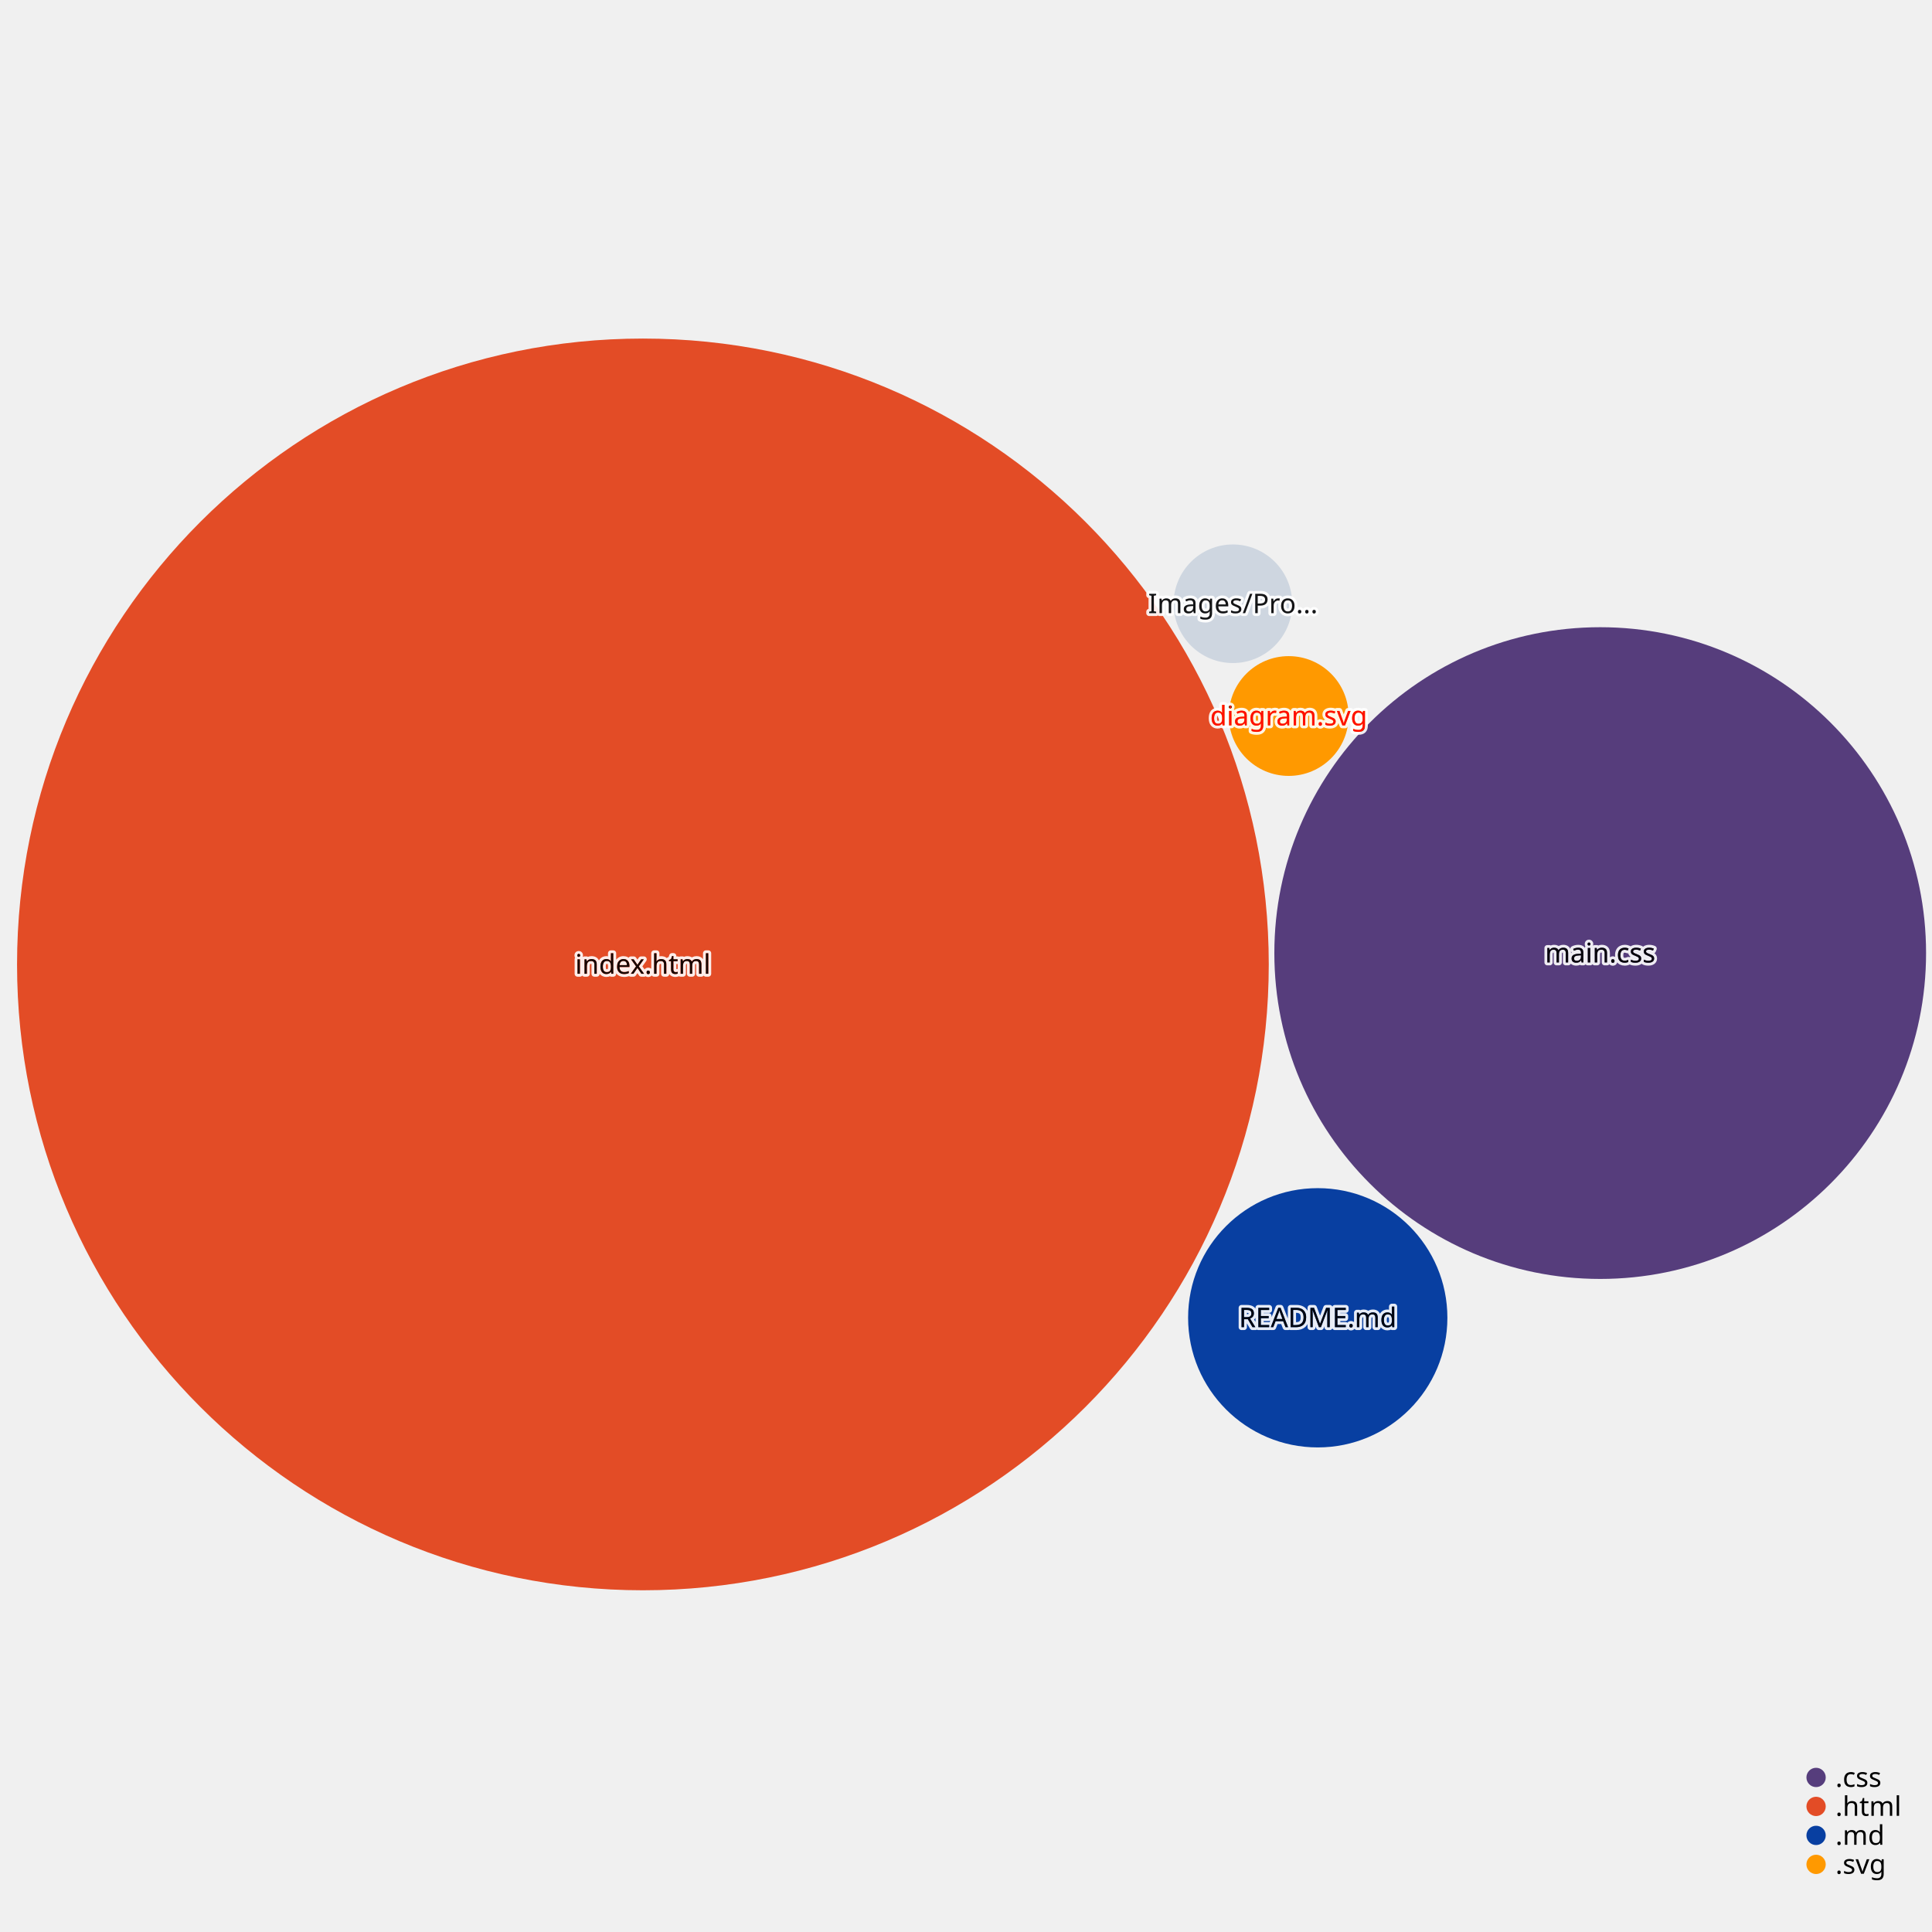
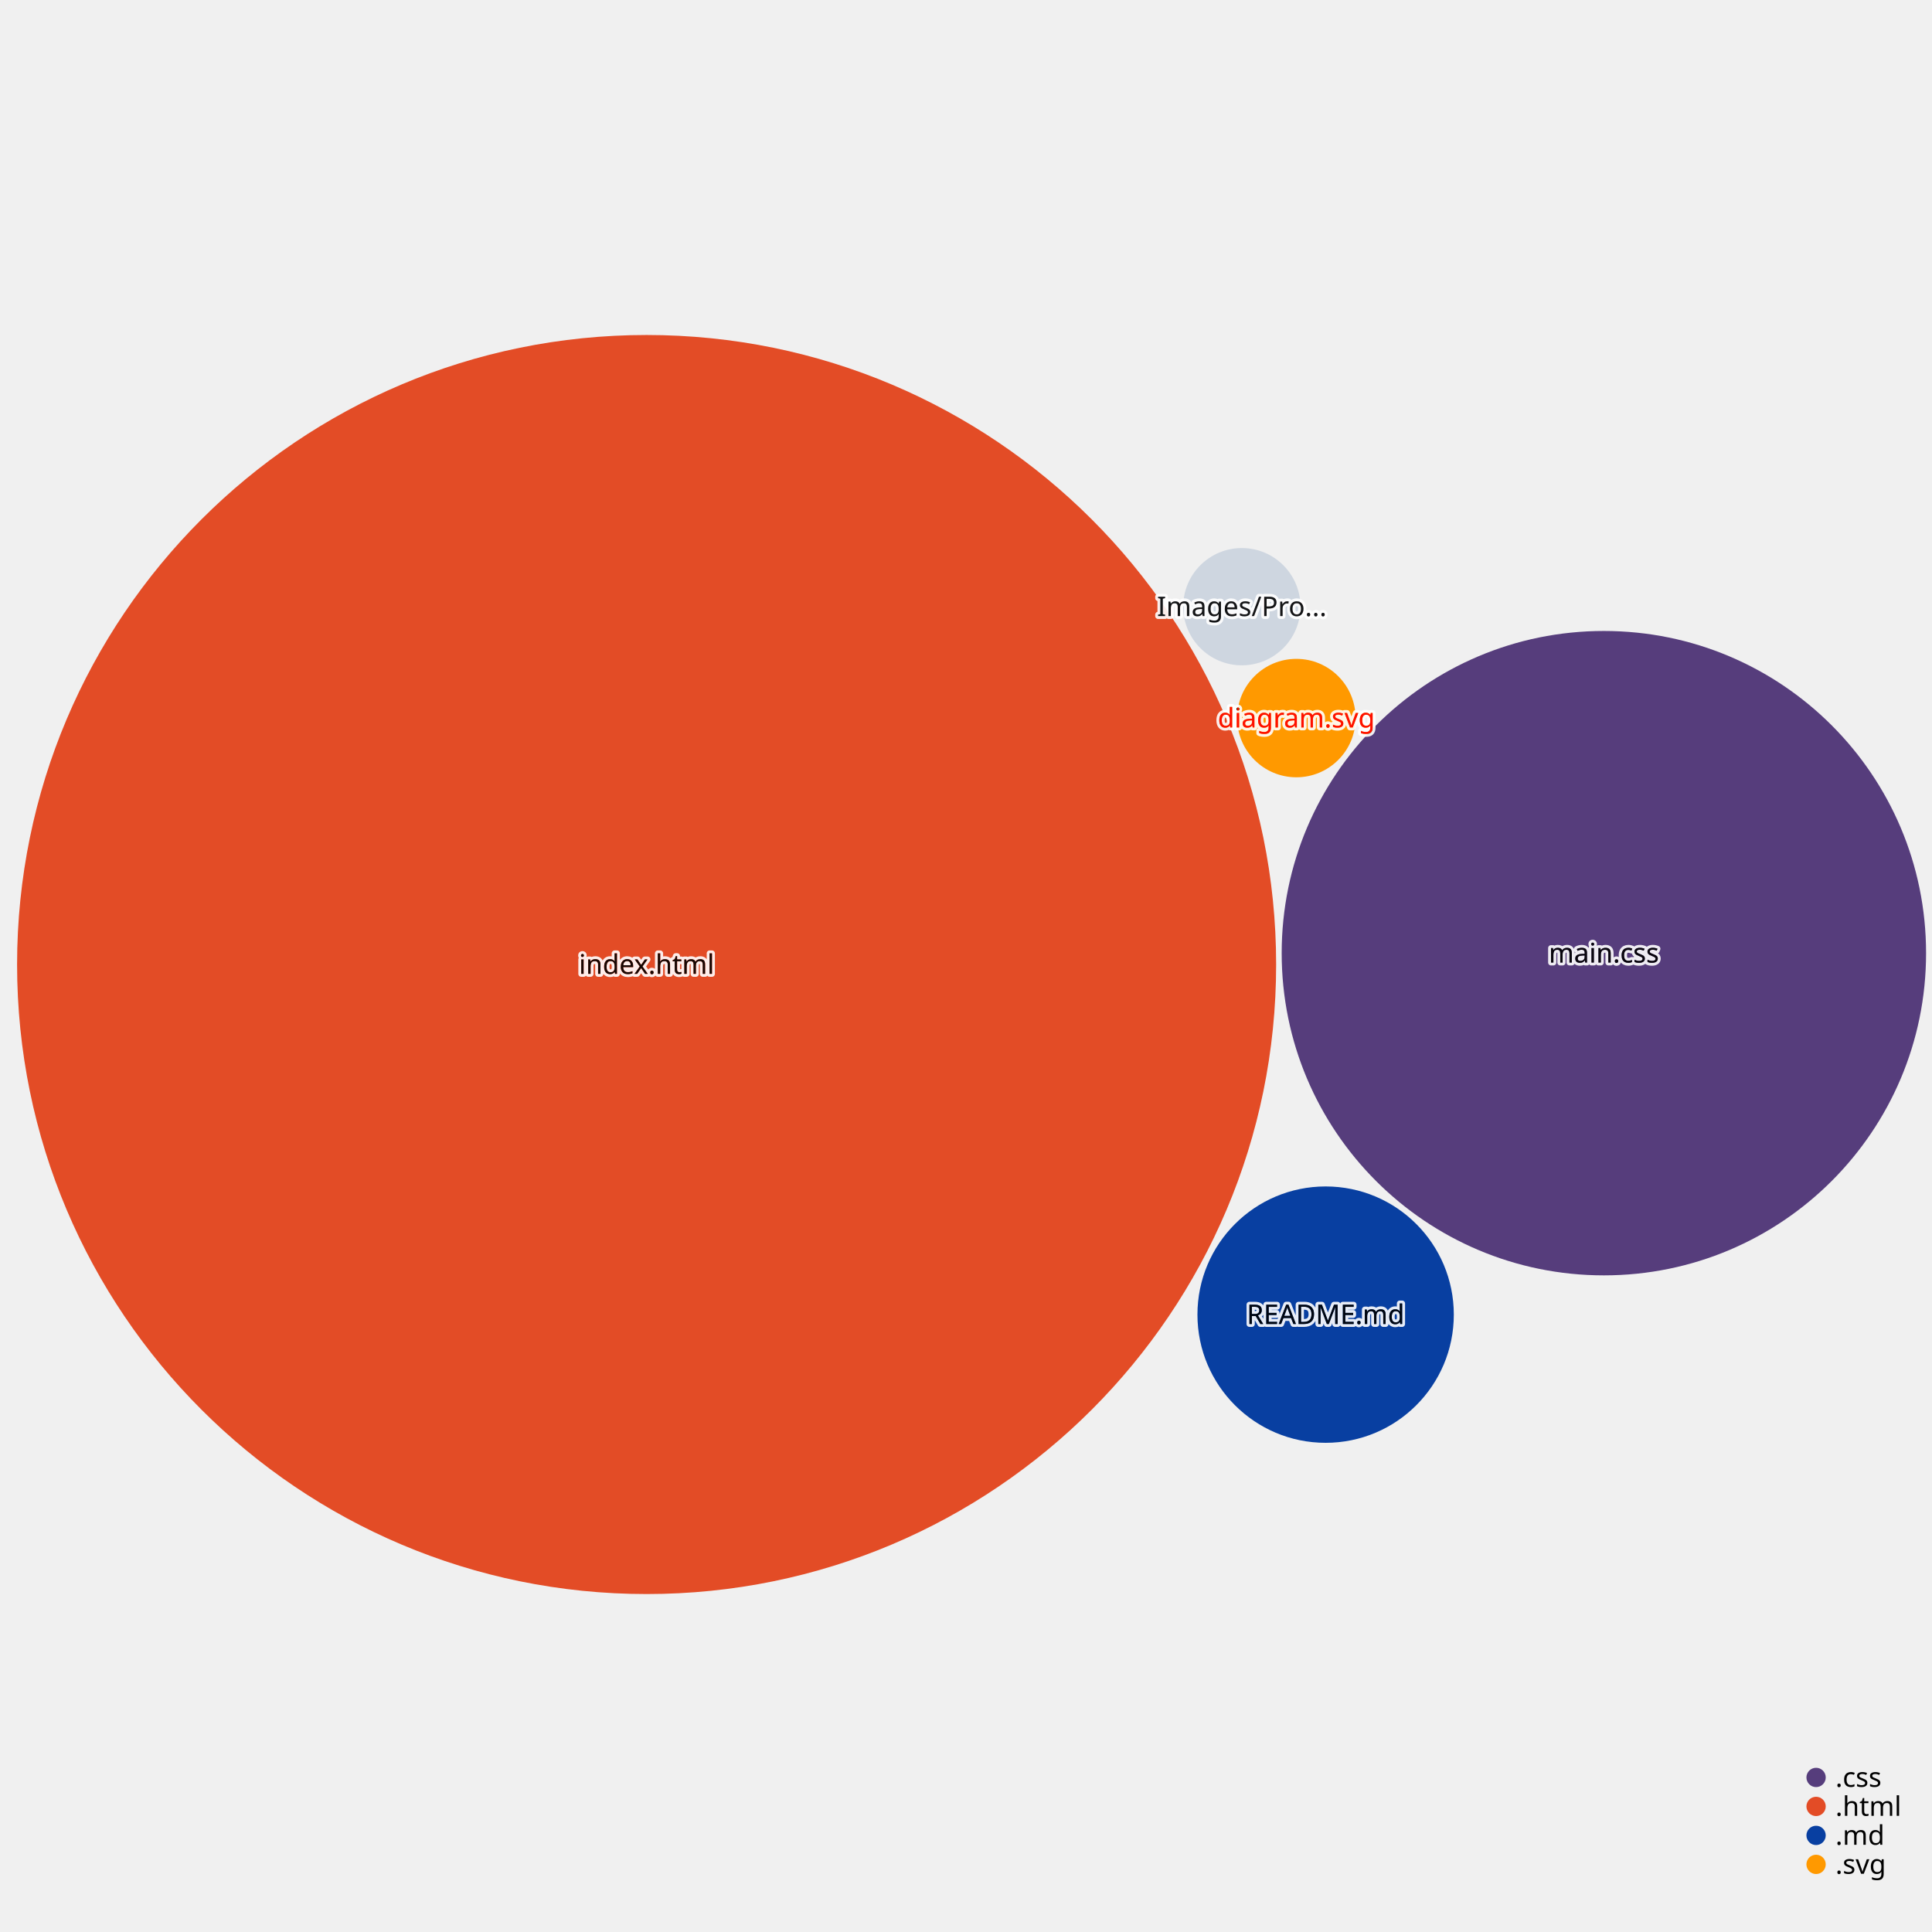
<svg xmlns="http://www.w3.org/2000/svg" width="1000" height="1000" style="background:white;font-family:sans-serif;overflow:visible">
  <defs>
    <filter id="glow" x="-50%" y="-50%" width="200%" height="200%">
      <feGaussianBlur stdDeviation="4" result="coloredBlur" />
      <feMerge>
        <feMergeNode in="coloredBlur" />
        <feMergeNode in="SourceGraphic" />
      </feMerge>
    </filter>
  </defs>
-   <g style="fill:#e34c26;transition:transform 0s ease-out, fill 0.1s ease-out" transform="translate(332.7686, 499.182)">
-     <circle style="transition:all 0.5s ease-out" r="323.944" stroke-width="0" stroke="#374151" />
+   <g style="fill:#e34c26;transition:transform 0s ease-out, fill 0.1s ease-out" transform="translate(334.6861, 499.2343)">
+     <circle style="transition:all 0.5s ease-out" r="325.842" stroke-width="0" stroke="#374151" />
  </g>
-   <g style="fill:#563d7c;transition:transform 0s ease-out, fill 0.1s ease-out" transform="translate(828.2647, 493.31)">
-     <circle style="transition:all 0.5s ease-out" r="168.667" stroke-width="0" stroke="#374151" />
+   <g style="fill:#563d7c;transition:transform 0s ease-out, fill 0.1s ease-out" transform="translate(830.1644, 493.3582)">
+     <circle style="transition:all 0.5s ease-out" r="166.769" stroke-width="0" stroke="#374151" />
  </g>
-   <g style="fill:#083fa1;transition:transform 0s ease-out, fill 0.1s ease-out" transform="translate(682.0624, 682.0836)">
-     <circle style="transition:all 0.5s ease-out" r="67.103" stroke-width="0" stroke="#374151" />
+   <g style="fill:#083fa1;transition:transform 0s ease-out, fill 0.1s ease-out" transform="translate(686.1432, 680.4508)">
+     <circle style="transition:all 0.5s ease-out" r="66.348" stroke-width="0" stroke="#374151" />
  </g>
-   <g style="fill:#ff9900;transition:transform 0s ease-out, fill 0.1s ease-out" transform="translate(667.0324, 370.607)">
-     <circle style="transition:all 0.5s ease-out" r="30.998" stroke-width="0" stroke="#374151" />
+   <g style="fill:#ff9900;transition:transform 0s ease-out, fill 0.1s ease-out" transform="translate(670.9967, 371.6754)">
+     <circle style="transition:all 0.5s ease-out" r="30.649" stroke-width="0" stroke="#374151" />
  </g>
-   <g style="fill:#CED6E0;transition:transform 0s ease-out, fill 0.1s ease-out" transform="translate(638.149, 312.5001)">
-     <circle style="transition:all 0.5s ease-out" r="30.692" stroke-width="0" stroke="#374151" />
+   <g style="fill:#CED6E0;transition:transform 0s ease-out, fill 0.1s ease-out" transform="translate(642.7706, 314.0184)">
+     <circle style="transition:all 0.5s ease-out" r="30.347" stroke-width="0" stroke="#374151" />
  </g>
-   <g style="fill:#e34c26;transition:transform 0s ease-out" transform="translate(332.7686, 499.182)">
+   <g style="fill:#e34c26;transition:transform 0s ease-out" transform="translate(334.6861, 499.2343)">
    <text style="pointer-events:none;opacity:0.9;font-size:14px;font-weight:500;transition:all 0.5s ease-out" fill="#4B5563" text-anchor="middle" dominant-baseline="middle" stroke="white" stroke-width="3" stroke-linejoin="round">index.html</text>
    <text style="pointer-events:none;opacity:1;font-size:14px;font-weight:500;transition:all 0.5s ease-out" text-anchor="middle" dominant-baseline="middle">index.html</text>
    <text style="pointer-events:none;opacity:0.9;font-size:14px;font-weight:500;mix-blend-mode:color-burn;transition:all 0.5s ease-out" fill="#110101" text-anchor="middle" dominant-baseline="middle">index.html</text>
  </g>
-   <g style="fill:#563d7c;transition:transform 0s ease-out" transform="translate(828.2647, 493.31)">
+   <g style="fill:#563d7c;transition:transform 0s ease-out" transform="translate(830.1644, 493.3582)">
    <text style="pointer-events:none;opacity:0.9;font-size:14px;font-weight:500;transition:all 0.5s ease-out" fill="#4B5563" text-anchor="middle" dominant-baseline="middle" stroke="white" stroke-width="3" stroke-linejoin="round">main.css</text>
    <text style="pointer-events:none;opacity:1;font-size:14px;font-weight:500;transition:all 0.5s ease-out" text-anchor="middle" dominant-baseline="middle">main.css</text>
    <text style="pointer-events:none;opacity:0.9;font-size:14px;font-weight:500;mix-blend-mode:color-burn;transition:all 0.5s ease-out" fill="#110101" text-anchor="middle" dominant-baseline="middle">main.css</text>
  </g>
-   <g style="fill:#083fa1;transition:transform 0s ease-out" transform="translate(682.0624, 682.0836)">
+   <g style="fill:#083fa1;transition:transform 0s ease-out" transform="translate(686.1432, 680.4508)">
    <text style="pointer-events:none;opacity:0.9;font-size:14px;font-weight:500;transition:all 0.5s ease-out" fill="#4B5563" text-anchor="middle" dominant-baseline="middle" stroke="white" stroke-width="3" stroke-linejoin="round">README.md</text>
    <text style="pointer-events:none;opacity:1;font-size:14px;font-weight:500;transition:all 0.5s ease-out" text-anchor="middle" dominant-baseline="middle">README.md</text>
    <text style="pointer-events:none;opacity:0.9;font-size:14px;font-weight:500;mix-blend-mode:color-burn;transition:all 0.5s ease-out" fill="#110101" text-anchor="middle" dominant-baseline="middle">README.md</text>
  </g>
-   <g style="fill:#ff9900;transition:transform 0s ease-out" transform="translate(667.0324, 370.607)">
+   <g style="fill:#ff9900;transition:transform 0s ease-out" transform="translate(670.9967, 371.6754)">
    <text style="pointer-events:none;opacity:0.9;font-size:14px;font-weight:500;transition:all 0.5s ease-out" fill="#4B5563" text-anchor="middle" dominant-baseline="middle" stroke="white" stroke-width="3" stroke-linejoin="round">diagram.svg</text>
    <text style="pointer-events:none;opacity:1;font-size:14px;font-weight:500;transition:all 0.5s ease-out" text-anchor="middle" dominant-baseline="middle">diagram.svg</text>
    <text style="pointer-events:none;opacity:0.9;font-size:14px;font-weight:500;mix-blend-mode:color-burn;transition:all 0.5s ease-out" fill="#110101" text-anchor="middle" dominant-baseline="middle">diagram.svg</text>
  </g>
-   <g style="fill:#CED6E0;transition:transform 0s ease-out" transform="translate(638.149, 312.5001)">
+   <g style="fill:#CED6E0;transition:transform 0s ease-out" transform="translate(642.7706, 314.0184)">
    <text style="pointer-events:none;opacity:0.9;font-size:14px;font-weight:500;transition:all 0.5s ease-out" fill="#4B5563" text-anchor="middle" dominant-baseline="middle" stroke="white" stroke-width="3" stroke-linejoin="round">Images/Pro...</text>
    <text style="pointer-events:none;opacity:1;font-size:14px;font-weight:500;transition:all 0.5s ease-out" text-anchor="middle" dominant-baseline="middle">Images/Pro...</text>
    <text style="pointer-events:none;opacity:0.9;font-size:14px;font-weight:500;mix-blend-mode:color-burn;transition:all 0.5s ease-out" fill="#110101" text-anchor="middle" dominant-baseline="middle">Images/Pro...</text>
  </g>
  <g transform="translate(940, 920)">
    <g transform="translate(0, 0)">
      <circle r="5" fill="#563d7c" />
      <text x="10" style="font-size:14px;font-weight:300" dominant-baseline="middle">.css</text>
    </g>
    <g transform="translate(0, 15)">
      <circle r="5" fill="#e34c26" />
      <text x="10" style="font-size:14px;font-weight:300" dominant-baseline="middle">.html</text>
    </g>
    <g transform="translate(0, 30)">
      <circle r="5" fill="#083fa1" />
      <text x="10" style="font-size:14px;font-weight:300" dominant-baseline="middle">.md</text>
    </g>
    <g transform="translate(0, 45)">
      <circle r="5" fill="#ff9900" />
      <text x="10" style="font-size:14px;font-weight:300" dominant-baseline="middle">.svg</text>
    </g>
    <g fill="#9CA3AF" style="font-weight:300;font-style:italic;font-size:12px">each dot sized by file size</g>
  </g>
</svg>
